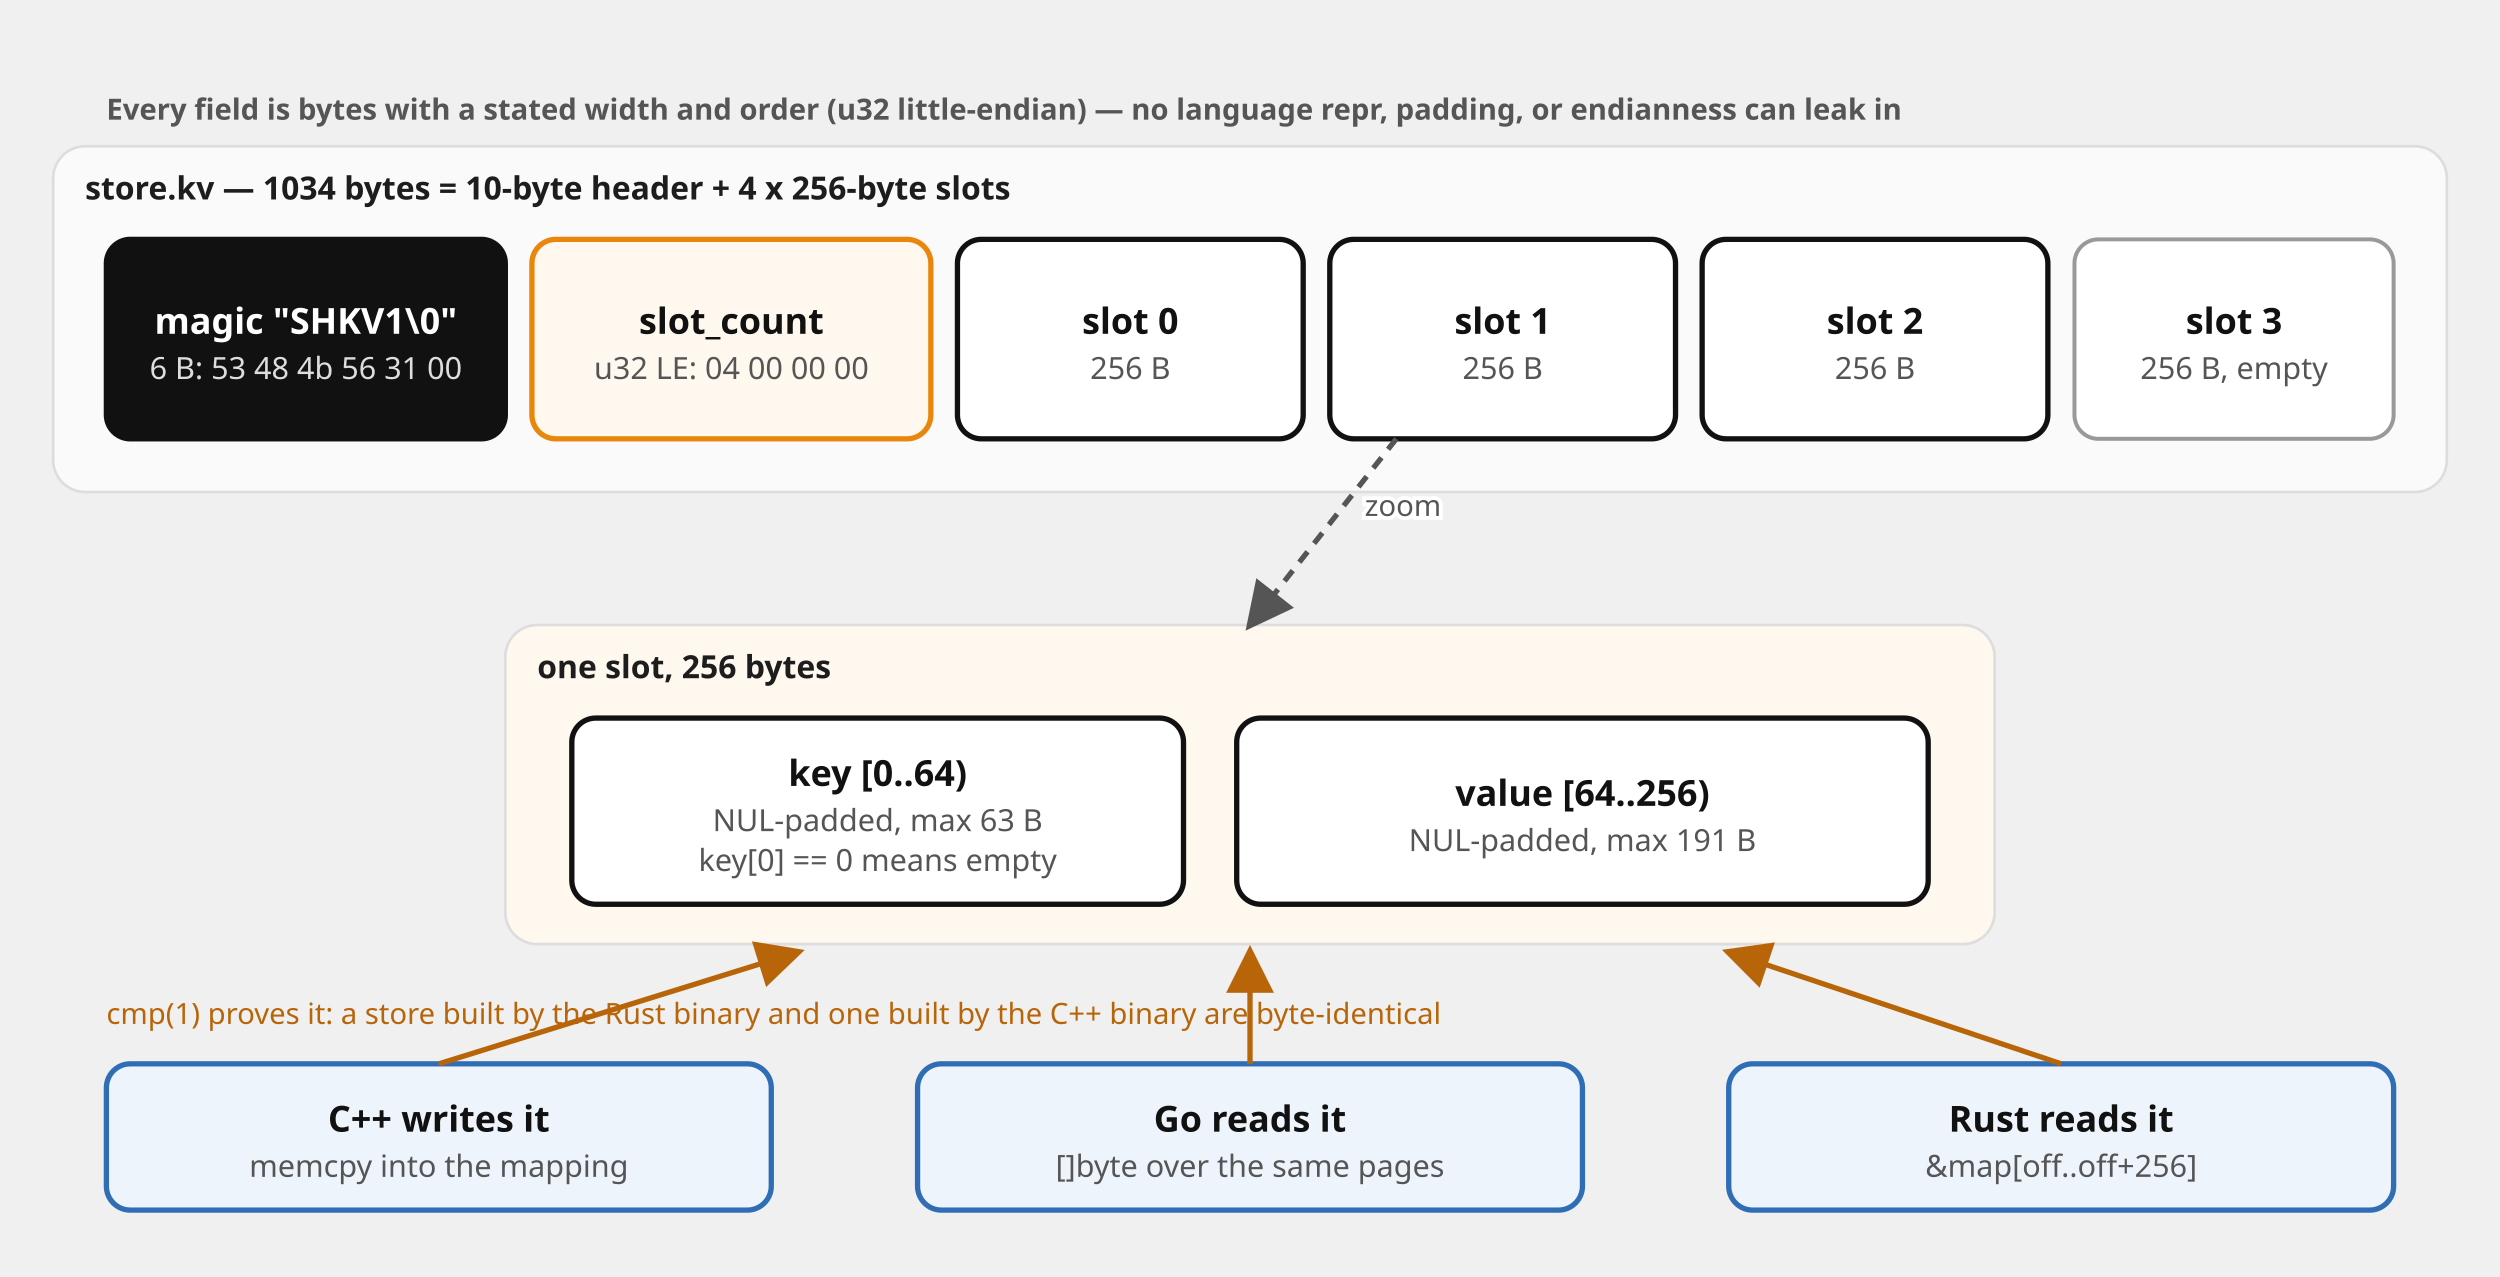
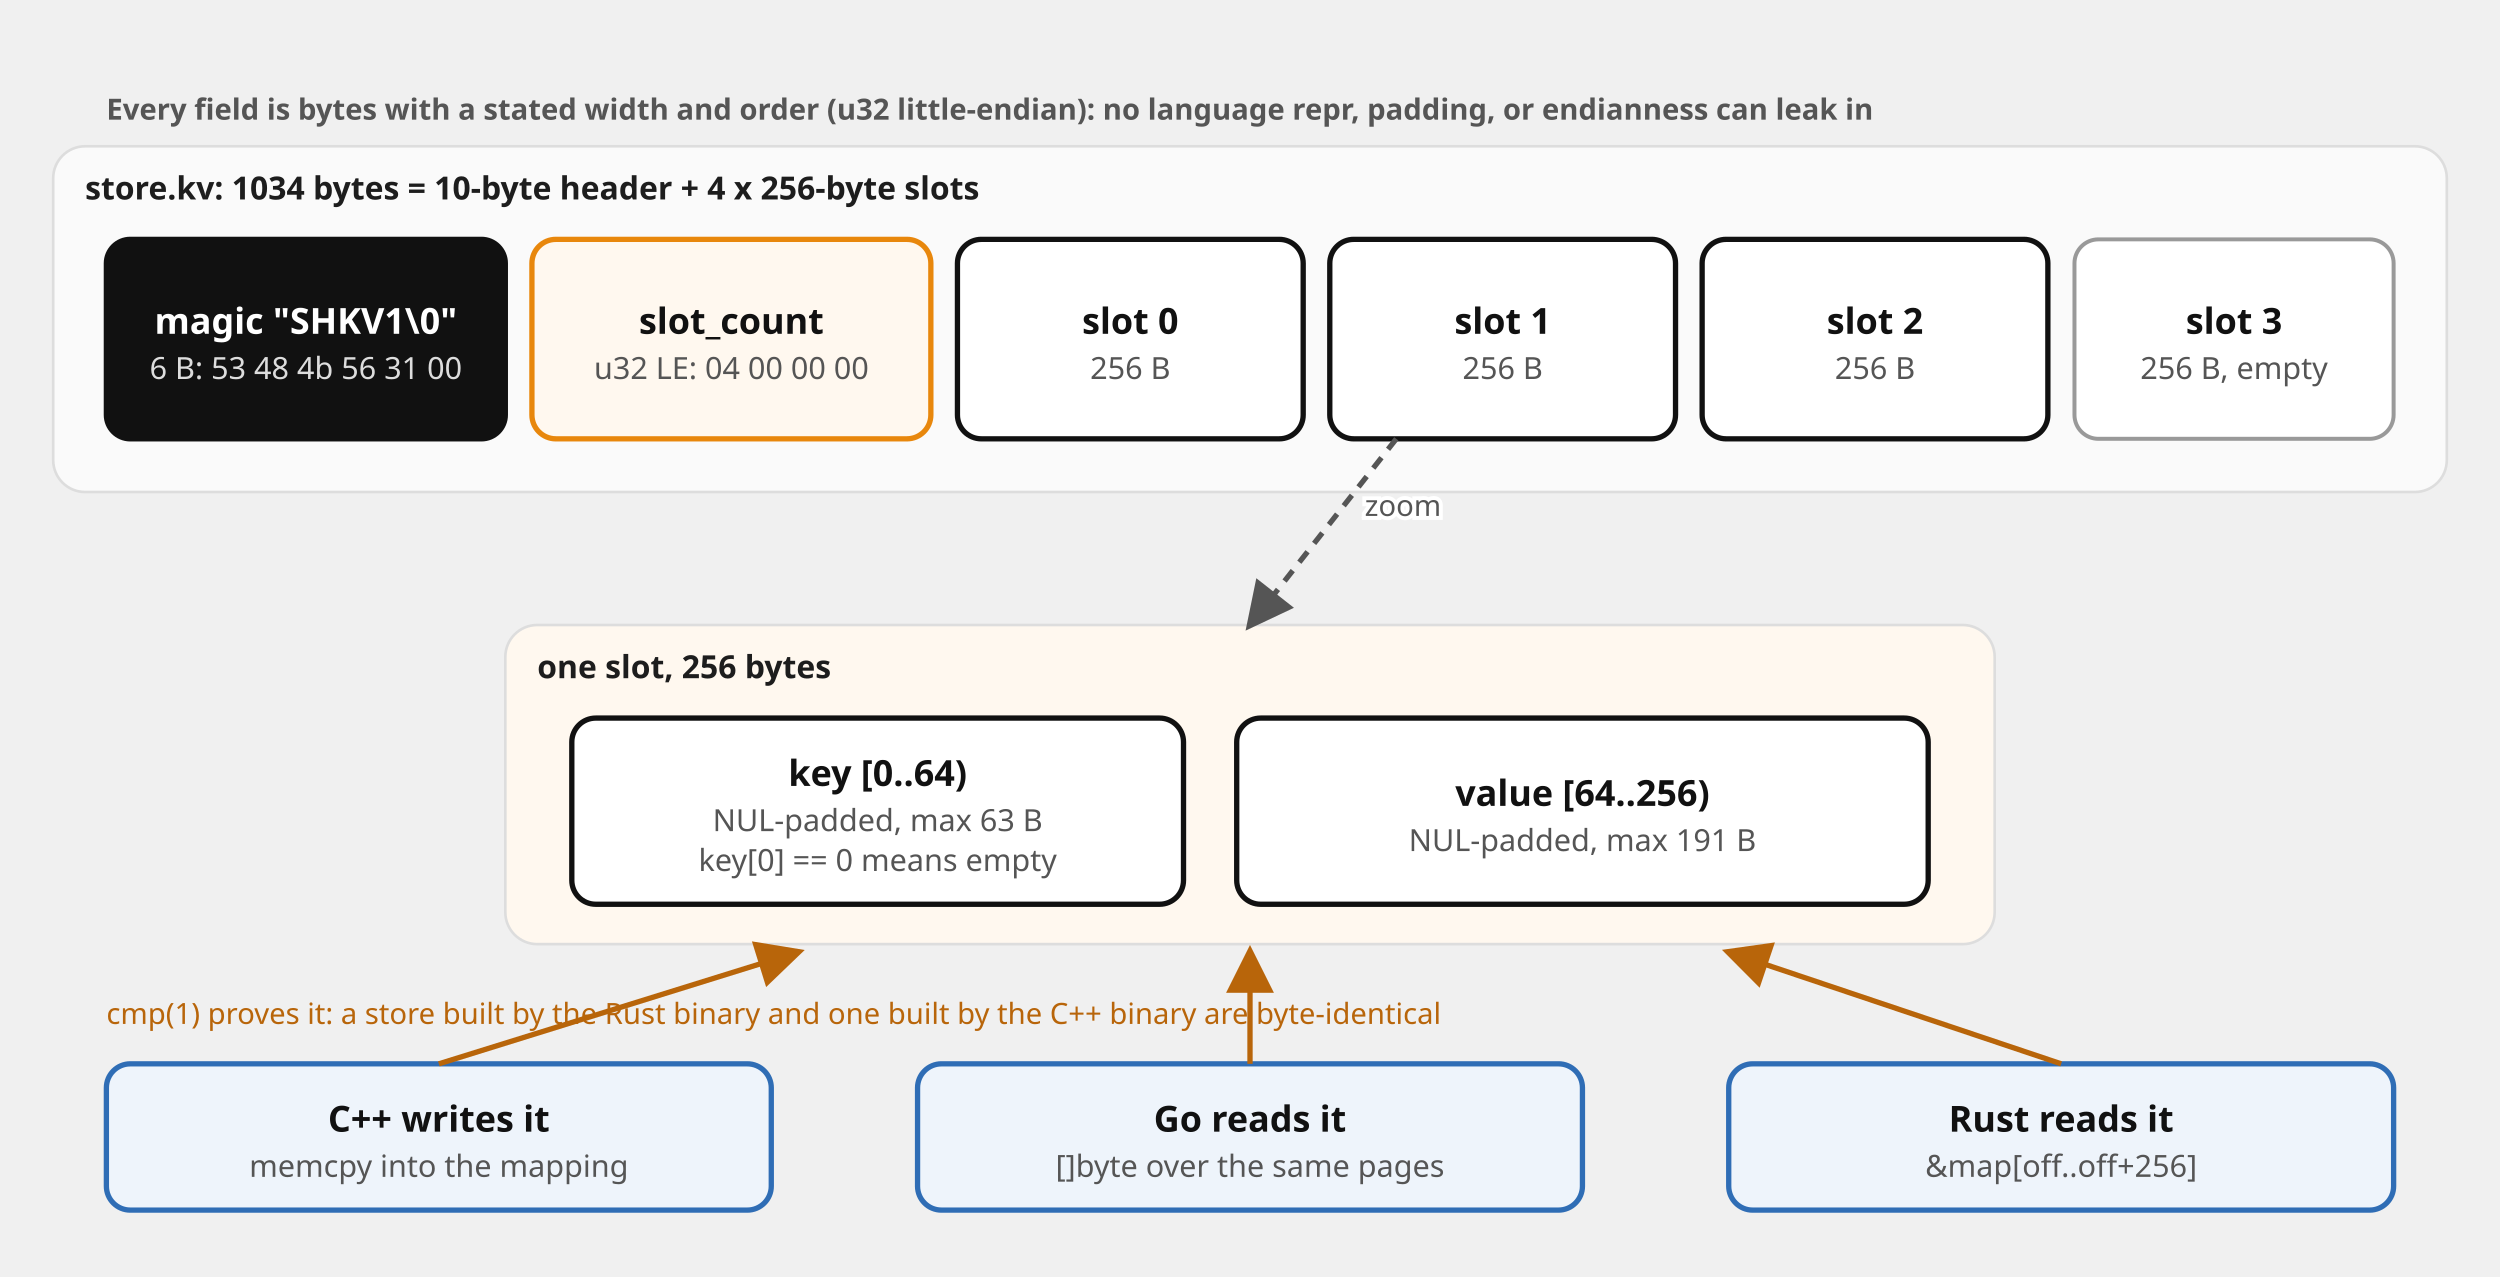
<svg xmlns="http://www.w3.org/2000/svg" viewBox="0 0 940 480" font-family="'Red Hat Text', system-ui, sans-serif" role="img">
  <defs>
    <marker id="a" viewBox="0 0 10 10" refX="8.5" refY="5" markerWidth="9" markerHeight="9" orient="auto-start-reverse">
      <path d="M0,0 L10,5 L0,10 z" fill="#555" />
    </marker>
    <marker id="am" viewBox="0 0 10 10" refX="8.5" refY="5" markerWidth="9" markerHeight="9" orient="auto-start-reverse">
      <path d="M0,0 L10,5 L0,10 z" fill="#b8650a" />
    </marker>
  </defs>
  <rect x="20" y="55" width="900" height="130" rx="12" fill="#fafafa" stroke="#ddd" />
-   <text x="32" y="75" font-size="12" font-weight="700" fill="#1d1d1d">store.kv — 1034 bytes = 10-byte header + 4 x 256-byte slots</text>
+   <text x="32" y="75" font-size="12" font-weight="700" fill="#1d1d1d">store.kv: 1034 bytes = 10-byte header + 4 x 256-byte slots</text>
  <rect x="190" y="235" width="560" height="120" rx="12" fill="#fff8ef" stroke="#ddd" />
  <text x="202" y="255" font-size="12" font-weight="700" fill="#1d1d1d">one slot, 256 bytes</text>
  <rect x="40" y="90" width="150" height="75" rx="9" fill="#111111" stroke="#111111" stroke-width="2" />
  <text x="115.0" y="125.5" font-size="13.5" font-weight="700" fill="#ffffff" text-anchor="middle">magic "SHKV1\0"</text>
  <text x="115.0" y="142.5" font-size="11.5" fill="#dddddd" text-anchor="middle">6 B: 53 48 4b 56 31 00</text>
  <rect x="200" y="90" width="150" height="75" rx="9" fill="#fff8ef" stroke="#e8870c" stroke-width="2" />
  <text x="275.0" y="125.5" font-size="13.5" font-weight="700" fill="#111111" text-anchor="middle">slot_count</text>
  <text x="275.0" y="142.5" font-size="11.5" fill="#555555" text-anchor="middle">u32 LE: 04 00 00 00</text>
  <rect x="360" y="90" width="130" height="75" rx="9" fill="#ffffff" stroke="#111111" stroke-width="2" />
  <text x="425.0" y="125.5" font-size="13.5" font-weight="700" fill="#111111" text-anchor="middle">slot 0</text>
  <text x="425.0" y="142.5" font-size="11.5" fill="#555555" text-anchor="middle">256 B</text>
  <rect x="500" y="90" width="130" height="75" rx="9" fill="#ffffff" stroke="#111111" stroke-width="2" />
  <text x="565.0" y="125.5" font-size="13.5" font-weight="700" fill="#111111" text-anchor="middle">slot 1</text>
  <text x="565.0" y="142.5" font-size="11.5" fill="#555555" text-anchor="middle">256 B</text>
  <rect x="640" y="90" width="130" height="75" rx="9" fill="#ffffff" stroke="#111111" stroke-width="2" />
  <text x="705.0" y="125.5" font-size="13.5" font-weight="700" fill="#111111" text-anchor="middle">slot 2</text>
  <text x="705.0" y="142.5" font-size="11.5" fill="#555555" text-anchor="middle">256 B</text>
  <rect x="780" y="90" width="120" height="75" rx="9" fill="#ffffff" stroke="#999999" stroke-width="1.5" />
  <text x="840.0" y="125.5" font-size="13.5" font-weight="700" fill="#111111" text-anchor="middle">slot 3</text>
  <text x="840.0" y="142.5" font-size="11.5" fill="#555555" text-anchor="middle">256 B, empty</text>
  <rect x="215" y="270" width="230" height="70" rx="9" fill="#ffffff" stroke="#111111" stroke-width="2" />
  <text x="330.0" y="295.5" font-size="13.5" font-weight="700" fill="#111111" text-anchor="middle">key  [0..64)</text>
  <text x="330.0" y="312.5" font-size="11.5" fill="#555555" text-anchor="middle">NUL-padded, max 63 B</text>
  <text x="330.0" y="327.5" font-size="11.5" fill="#555555" text-anchor="middle">key[0] == 0 means empty</text>
  <rect x="465" y="270" width="260" height="70" rx="9" fill="#ffffff" stroke="#111111" stroke-width="2" />
  <text x="595.0" y="303.0" font-size="13.5" font-weight="700" fill="#111111" text-anchor="middle">value  [64..256)</text>
  <text x="595.0" y="320.0" font-size="11.5" fill="#555555" text-anchor="middle">NUL-padded, max 191 B</text>
  <rect x="40" y="400" width="250" height="55" rx="9" fill="#eef4fb" stroke="#2f6db5" stroke-width="2" />
  <text x="165.0" y="425.5" font-size="13.5" font-weight="700" fill="#111111" text-anchor="middle">C++ writes it</text>
  <text x="165.0" y="442.5" font-size="11.5" fill="#555555" text-anchor="middle">memcpy into the mapping</text>
  <rect x="345" y="400" width="250" height="55" rx="9" fill="#eef4fb" stroke="#2f6db5" stroke-width="2" />
  <text x="470.0" y="425.5" font-size="13.5" font-weight="700" fill="#111111" text-anchor="middle">Go reads it</text>
  <text x="470.0" y="442.5" font-size="11.5" fill="#555555" text-anchor="middle">[]byte over the same pages</text>
  <rect x="650" y="400" width="250" height="55" rx="9" fill="#eef4fb" stroke="#2f6db5" stroke-width="2" />
  <text x="775.0" y="425.5" font-size="13.5" font-weight="700" fill="#111111" text-anchor="middle">Rust reads it</text>
  <text x="775.0" y="442.5" font-size="11.5" fill="#555555" text-anchor="middle">&amp;map[off..off+256]</text>
  <path d="M525,165 L470,235" fill="none" stroke="#555" stroke-width="2" stroke-dasharray="5 4" marker-end="url(#a)" />
  <text x="527.5" y="194.0" font-size="11" fill="#ffffff" stroke="#ffffff" stroke-width="3" paint-order="stroke" text-anchor="middle">zoom</text>
  <text x="527.5" y="194.0" font-size="11" fill="#555" text-anchor="middle">zoom</text>
  <path d="M165,400 L300,358" fill="none" stroke="#b8650a" stroke-width="2" marker-end="url(#am)" />
  <path d="M470,400 L470,358" fill="none" stroke="#b8650a" stroke-width="2" marker-end="url(#am)" />
  <path d="M775,400 L650,358" fill="none" stroke="#b8650a" stroke-width="2" marker-end="url(#am)" />
-   <text x="40" y="45" font-size="11" fill="#555555" text-anchor="start" font-weight="700">Every field is bytes with a stated width and order (u32 little-endian) — no language repr, padding, or endianness can leak in</text>
+   <text x="40" y="45" font-size="11" fill="#555555" text-anchor="start" font-weight="700">Every field is bytes with a stated width and order (u32 little-endian): no language repr, padding, or endianness can leak in</text>
  <text x="40" y="385" font-size="11" fill="#b8650a" text-anchor="start">cmp(1) proves it: a store built by the Rust binary and one built by the C++ binary are byte-identical</text>
</svg>
